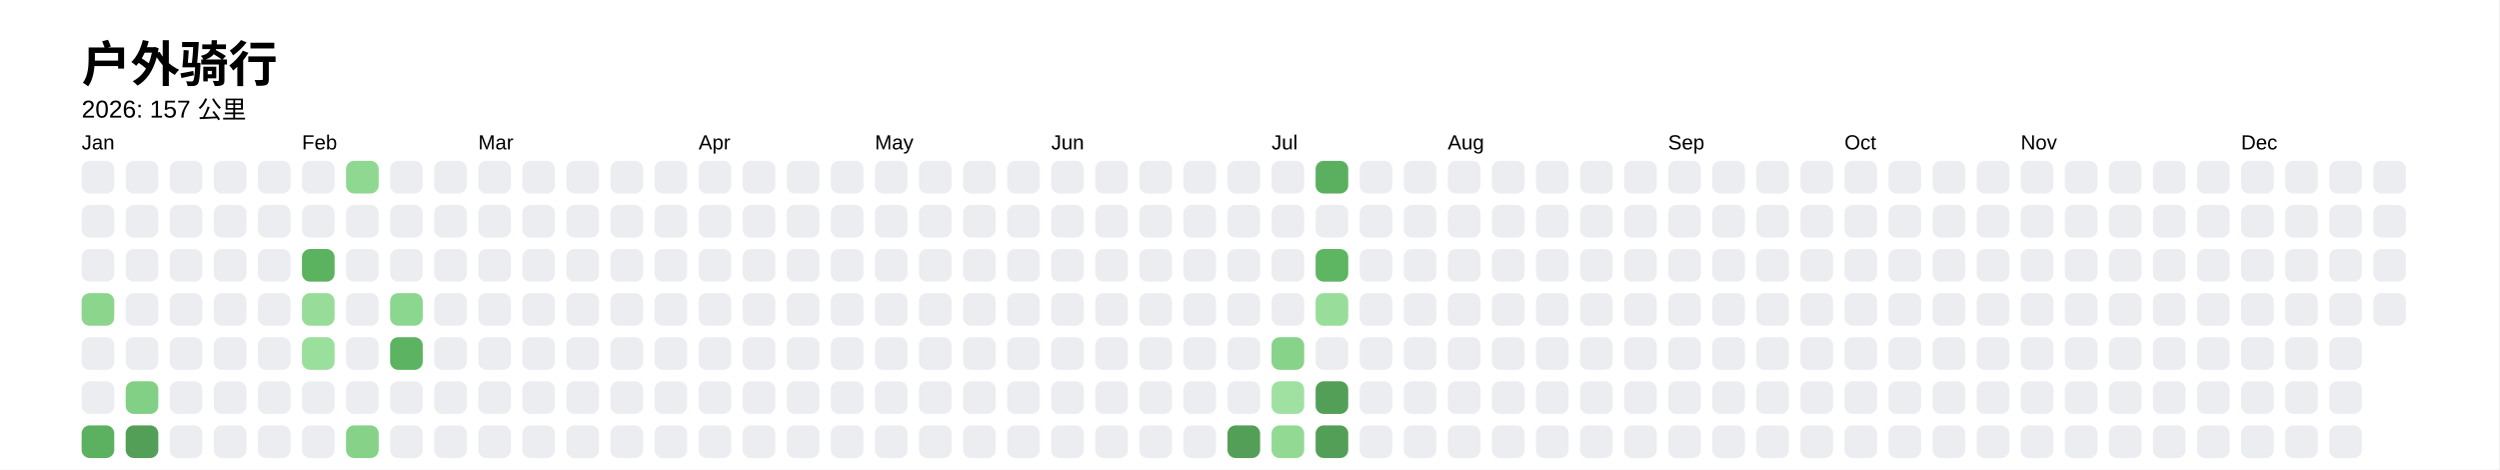
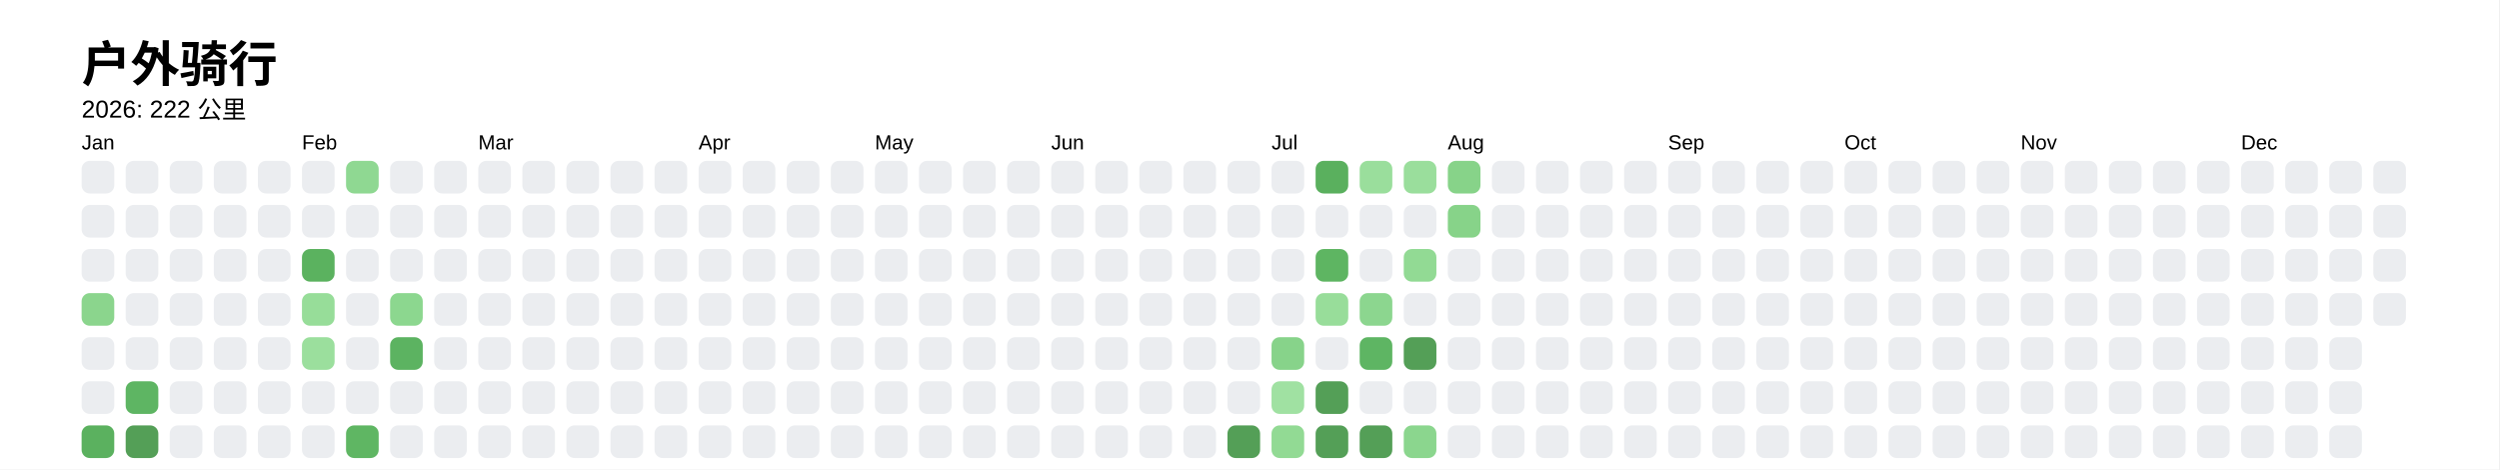
<svg xmlns="http://www.w3.org/2000/svg" baseProfile="full" height="57.5mm" version="1.1" viewBox="0,0,306.2,57.5" width="306.2mm">
  <defs />
  <rect fill="#FFFFFF" height="57.5" width="306.2" x="0" y="0" />
  <text fill="#000000" style="font-size:6px; font-family:Arial; font-weight:bold;" x="10" y="10">户外骑行</text>
-   <text fill="#000000" style="font-size:3px; font-family:Arial;" x="10" y="14.4">2026: 157 公里</text>
+   <text fill="#000000" style="font-size:3px; font-family:Arial;" x="10" y="14.4">2026: 222 公里</text>
  <text fill="#000000" style="font-size:2.5px; font-family:Arial" x="10" y="18.3">Jan</text>
  <rect fill="#EBEDF0" height="4" rx="1" ry="1" width="4" x="10" y="19.7" />
  <rect fill="#EBEDF0" height="4" rx="1" ry="1" width="4" x="10" y="25.1" />
  <rect fill="#EBEDF0" height="4" rx="1" ry="1" width="4" x="10" y="30.5" />
  <rect fill="#8bd58d" height="4" rx="1" ry="1" width="4" x="10" y="35.9" />
  <rect fill="#EBEDF0" height="4" rx="1" ry="1" width="4" x="10" y="41.3" />
  <rect fill="#EBEDF0" height="4" rx="1" ry="1" width="4" x="10" y="46.7" />
  <rect fill="#5bb15f" height="4" rx="1" ry="1" width="4" x="10" y="52.1" />
  <rect fill="#EBEDF0" height="4" rx="1" ry="1" width="4" x="15.4" y="19.7" />
  <rect fill="#EBEDF0" height="4" rx="1" ry="1" width="4" x="15.4" y="25.1" />
  <rect fill="#EBEDF0" height="4" rx="1" ry="1" width="4" x="15.4" y="30.5" />
  <rect fill="#EBEDF0" height="4" rx="1" ry="1" width="4" x="15.4" y="35.9" />
  <rect fill="#EBEDF0" height="4" rx="1" ry="1" width="4" x="15.4" y="41.3" />
-   <rect fill="#82d085" height="4" rx="1" ry="1" width="4" x="15.4" y="46.7" />
+   <rect fill="#5eb563" height="4" rx="1" ry="1" width="4" x="15.4" y="46.7" />
  <rect fill="#549F57" height="4" rx="1" ry="1" width="4" x="15.4" y="52.1" />
  <rect fill="#EBEDF0" height="4" rx="1" ry="1" width="4" x="20.8" y="19.7" />
  <rect fill="#EBEDF0" height="4" rx="1" ry="1" width="4" x="20.8" y="25.1" />
  <rect fill="#EBEDF0" height="4" rx="1" ry="1" width="4" x="20.8" y="30.5" />
  <rect fill="#EBEDF0" height="4" rx="1" ry="1" width="4" x="20.8" y="35.9" />
  <rect fill="#EBEDF0" height="4" rx="1" ry="1" width="4" x="20.8" y="41.3" />
  <rect fill="#EBEDF0" height="4" rx="1" ry="1" width="4" x="20.8" y="46.7" />
  <rect fill="#EBEDF0" height="4" rx="1" ry="1" width="4" x="20.8" y="52.1" />
  <rect fill="#EBEDF0" height="4" rx="1" ry="1" width="4" x="26.2" y="19.7" />
  <rect fill="#EBEDF0" height="4" rx="1" ry="1" width="4" x="26.2" y="25.1" />
  <rect fill="#EBEDF0" height="4" rx="1" ry="1" width="4" x="26.2" y="30.5" />
  <rect fill="#EBEDF0" height="4" rx="1" ry="1" width="4" x="26.2" y="35.9" />
  <rect fill="#EBEDF0" height="4" rx="1" ry="1" width="4" x="26.2" y="41.3" />
  <rect fill="#EBEDF0" height="4" rx="1" ry="1" width="4" x="26.2" y="46.7" />
  <rect fill="#EBEDF0" height="4" rx="1" ry="1" width="4" x="26.2" y="52.1" />
  <rect fill="#EBEDF0" height="4" rx="1" ry="1" width="4" x="31.6" y="19.7" />
  <rect fill="#EBEDF0" height="4" rx="1" ry="1" width="4" x="31.6" y="25.1" />
  <rect fill="#EBEDF0" height="4" rx="1" ry="1" width="4" x="31.6" y="30.5" />
  <rect fill="#EBEDF0" height="4" rx="1" ry="1" width="4" x="31.6" y="35.9" />
  <rect fill="#EBEDF0" height="4" rx="1" ry="1" width="4" x="31.6" y="41.3" />
  <rect fill="#EBEDF0" height="4" rx="1" ry="1" width="4" x="31.6" y="46.7" />
  <rect fill="#EBEDF0" height="4" rx="1" ry="1" width="4" x="31.6" y="52.1" />
  <text fill="#000000" style="font-size:2.5px; font-family:Arial" x="37.0" y="18.3">Feb</text>
  <rect fill="#EBEDF0" height="4" rx="1" ry="1" width="4" x="37.0" y="19.7" />
  <rect fill="#EBEDF0" height="4" rx="1" ry="1" width="4" x="37.0" y="25.1" />
  <rect fill="#5bb25f" height="4" rx="1" ry="1" width="4" x="37.0" y="30.5" />
  <rect fill="#97dd99" height="4" rx="1" ry="1" width="4" x="37.0" y="35.9" />
  <rect fill="#9bdf9d" height="4" rx="1" ry="1" width="4" x="37.0" y="41.3" />
  <rect fill="#EBEDF0" height="4" rx="1" ry="1" width="4" x="37.0" y="46.7" />
  <rect fill="#EBEDF0" height="4" rx="1" ry="1" width="4" x="37.0" y="52.1" />
  <rect fill="#8fd892" height="4" rx="1" ry="1" width="4" x="42.4" y="19.7" />
  <rect fill="#EBEDF0" height="4" rx="1" ry="1" width="4" x="42.4" y="25.1" />
  <rect fill="#EBEDF0" height="4" rx="1" ry="1" width="4" x="42.4" y="30.5" />
  <rect fill="#EBEDF0" height="4" rx="1" ry="1" width="4" x="42.4" y="35.9" />
  <rect fill="#EBEDF0" height="4" rx="1" ry="1" width="4" x="42.4" y="41.3" />
  <rect fill="#EBEDF0" height="4" rx="1" ry="1" width="4" x="42.4" y="46.7" />
-   <rect fill="#85d288" height="4" rx="1" ry="1" width="4" x="42.4" y="52.1" />
+   <rect fill="#5fb663" height="4" rx="1" ry="1" width="4" x="42.4" y="52.1" />
  <rect fill="#EBEDF0" height="4" rx="1" ry="1" width="4" x="47.8" y="19.7" />
  <rect fill="#EBEDF0" height="4" rx="1" ry="1" width="4" x="47.8" y="25.1" />
  <rect fill="#EBEDF0" height="4" rx="1" ry="1" width="4" x="47.8" y="30.5" />
  <rect fill="#8cd78f" height="4" rx="1" ry="1" width="4" x="47.8" y="35.9" />
  <rect fill="#5cb361" height="4" rx="1" ry="1" width="4" x="47.8" y="41.3" />
  <rect fill="#EBEDF0" height="4" rx="1" ry="1" width="4" x="47.8" y="46.7" />
  <rect fill="#EBEDF0" height="4" rx="1" ry="1" width="4" x="47.8" y="52.1" />
  <rect fill="#EBEDF0" height="4" rx="1" ry="1" width="4" x="53.2" y="19.7" />
  <rect fill="#EBEDF0" height="4" rx="1" ry="1" width="4" x="53.2" y="25.1" />
  <rect fill="#EBEDF0" height="4" rx="1" ry="1" width="4" x="53.2" y="30.5" />
  <rect fill="#EBEDF0" height="4" rx="1" ry="1" width="4" x="53.2" y="35.9" />
  <rect fill="#EBEDF0" height="4" rx="1" ry="1" width="4" x="53.2" y="41.3" />
  <rect fill="#EBEDF0" height="4" rx="1" ry="1" width="4" x="53.2" y="46.7" />
  <rect fill="#EBEDF0" height="4" rx="1" ry="1" width="4" x="53.2" y="52.1" />
  <text fill="#000000" style="font-size:2.5px; font-family:Arial" x="58.6" y="18.3">Mar</text>
  <rect fill="#EBEDF0" height="4" rx="1" ry="1" width="4" x="58.6" y="19.7" />
  <rect fill="#EBEDF0" height="4" rx="1" ry="1" width="4" x="58.6" y="25.1" />
  <rect fill="#EBEDF0" height="4" rx="1" ry="1" width="4" x="58.6" y="30.5" />
  <rect fill="#EBEDF0" height="4" rx="1" ry="1" width="4" x="58.6" y="35.9" />
  <rect fill="#EBEDF0" height="4" rx="1" ry="1" width="4" x="58.6" y="41.3" />
  <rect fill="#EBEDF0" height="4" rx="1" ry="1" width="4" x="58.6" y="46.7" />
  <rect fill="#EBEDF0" height="4" rx="1" ry="1" width="4" x="58.6" y="52.1" />
  <rect fill="#EBEDF0" height="4" rx="1" ry="1" width="4" x="64" y="19.7" />
  <rect fill="#EBEDF0" height="4" rx="1" ry="1" width="4" x="64" y="25.1" />
  <rect fill="#EBEDF0" height="4" rx="1" ry="1" width="4" x="64" y="30.5" />
  <rect fill="#EBEDF0" height="4" rx="1" ry="1" width="4" x="64" y="35.9" />
  <rect fill="#EBEDF0" height="4" rx="1" ry="1" width="4" x="64" y="41.3" />
  <rect fill="#EBEDF0" height="4" rx="1" ry="1" width="4" x="64" y="46.7" />
  <rect fill="#EBEDF0" height="4" rx="1" ry="1" width="4" x="64" y="52.1" />
  <rect fill="#EBEDF0" height="4" rx="1" ry="1" width="4" x="69.4" y="19.7" />
  <rect fill="#EBEDF0" height="4" rx="1" ry="1" width="4" x="69.4" y="25.1" />
  <rect fill="#EBEDF0" height="4" rx="1" ry="1" width="4" x="69.4" y="30.5" />
  <rect fill="#EBEDF0" height="4" rx="1" ry="1" width="4" x="69.4" y="35.9" />
  <rect fill="#EBEDF0" height="4" rx="1" ry="1" width="4" x="69.4" y="41.3" />
  <rect fill="#EBEDF0" height="4" rx="1" ry="1" width="4" x="69.4" y="46.7" />
  <rect fill="#EBEDF0" height="4" rx="1" ry="1" width="4" x="69.4" y="52.1" />
  <rect fill="#EBEDF0" height="4" rx="1" ry="1" width="4" x="74.8" y="19.7" />
  <rect fill="#EBEDF0" height="4" rx="1" ry="1" width="4" x="74.8" y="25.1" />
  <rect fill="#EBEDF0" height="4" rx="1" ry="1" width="4" x="74.8" y="30.5" />
  <rect fill="#EBEDF0" height="4" rx="1" ry="1" width="4" x="74.8" y="35.9" />
  <rect fill="#EBEDF0" height="4" rx="1" ry="1" width="4" x="74.8" y="41.3" />
  <rect fill="#EBEDF0" height="4" rx="1" ry="1" width="4" x="74.8" y="46.7" />
  <rect fill="#EBEDF0" height="4" rx="1" ry="1" width="4" x="74.8" y="52.1" />
  <rect fill="#EBEDF0" height="4" rx="1" ry="1" width="4" x="80.2" y="19.7" />
  <rect fill="#EBEDF0" height="4" rx="1" ry="1" width="4" x="80.2" y="25.1" />
  <rect fill="#EBEDF0" height="4" rx="1" ry="1" width="4" x="80.2" y="30.5" />
  <rect fill="#EBEDF0" height="4" rx="1" ry="1" width="4" x="80.2" y="35.9" />
  <rect fill="#EBEDF0" height="4" rx="1" ry="1" width="4" x="80.2" y="41.3" />
  <rect fill="#EBEDF0" height="4" rx="1" ry="1" width="4" x="80.2" y="46.7" />
  <rect fill="#EBEDF0" height="4" rx="1" ry="1" width="4" x="80.2" y="52.1" />
  <text fill="#000000" style="font-size:2.5px; font-family:Arial" x="85.6" y="18.3">Apr</text>
  <rect fill="#EBEDF0" height="4" rx="1" ry="1" width="4" x="85.6" y="19.7" />
  <rect fill="#EBEDF0" height="4" rx="1" ry="1" width="4" x="85.6" y="25.1" />
  <rect fill="#EBEDF0" height="4" rx="1" ry="1" width="4" x="85.6" y="30.5" />
  <rect fill="#EBEDF0" height="4" rx="1" ry="1" width="4" x="85.6" y="35.9" />
  <rect fill="#EBEDF0" height="4" rx="1" ry="1" width="4" x="85.6" y="41.3" />
  <rect fill="#EBEDF0" height="4" rx="1" ry="1" width="4" x="85.6" y="46.7" />
  <rect fill="#EBEDF0" height="4" rx="1" ry="1" width="4" x="85.6" y="52.1" />
  <rect fill="#EBEDF0" height="4" rx="1" ry="1" width="4" x="91" y="19.7" />
  <rect fill="#EBEDF0" height="4" rx="1" ry="1" width="4" x="91" y="25.1" />
  <rect fill="#EBEDF0" height="4" rx="1" ry="1" width="4" x="91" y="30.5" />
  <rect fill="#EBEDF0" height="4" rx="1" ry="1" width="4" x="91" y="35.9" />
  <rect fill="#EBEDF0" height="4" rx="1" ry="1" width="4" x="91" y="41.3" />
  <rect fill="#EBEDF0" height="4" rx="1" ry="1" width="4" x="91" y="46.7" />
  <rect fill="#EBEDF0" height="4" rx="1" ry="1" width="4" x="91" y="52.1" />
  <rect fill="#EBEDF0" height="4" rx="1" ry="1" width="4" x="96.4" y="19.7" />
  <rect fill="#EBEDF0" height="4" rx="1" ry="1" width="4" x="96.4" y="25.1" />
  <rect fill="#EBEDF0" height="4" rx="1" ry="1" width="4" x="96.4" y="30.5" />
  <rect fill="#EBEDF0" height="4" rx="1" ry="1" width="4" x="96.4" y="35.9" />
  <rect fill="#EBEDF0" height="4" rx="1" ry="1" width="4" x="96.4" y="41.3" />
  <rect fill="#EBEDF0" height="4" rx="1" ry="1" width="4" x="96.4" y="46.7" />
  <rect fill="#EBEDF0" height="4" rx="1" ry="1" width="4" x="96.4" y="52.1" />
  <rect fill="#EBEDF0" height="4" rx="1" ry="1" width="4" x="101.8" y="19.7" />
  <rect fill="#EBEDF0" height="4" rx="1" ry="1" width="4" x="101.8" y="25.1" />
  <rect fill="#EBEDF0" height="4" rx="1" ry="1" width="4" x="101.8" y="30.5" />
  <rect fill="#EBEDF0" height="4" rx="1" ry="1" width="4" x="101.8" y="35.9" />
  <rect fill="#EBEDF0" height="4" rx="1" ry="1" width="4" x="101.8" y="41.3" />
  <rect fill="#EBEDF0" height="4" rx="1" ry="1" width="4" x="101.8" y="46.7" />
  <rect fill="#EBEDF0" height="4" rx="1" ry="1" width="4" x="101.8" y="52.1" />
  <text fill="#000000" style="font-size:2.5px; font-family:Arial" x="107.2" y="18.3">May</text>
  <rect fill="#EBEDF0" height="4" rx="1" ry="1" width="4" x="107.2" y="19.7" />
  <rect fill="#EBEDF0" height="4" rx="1" ry="1" width="4" x="107.2" y="25.1" />
  <rect fill="#EBEDF0" height="4" rx="1" ry="1" width="4" x="107.2" y="30.5" />
  <rect fill="#EBEDF0" height="4" rx="1" ry="1" width="4" x="107.2" y="35.9" />
  <rect fill="#EBEDF0" height="4" rx="1" ry="1" width="4" x="107.2" y="41.3" />
  <rect fill="#EBEDF0" height="4" rx="1" ry="1" width="4" x="107.2" y="46.7" />
  <rect fill="#EBEDF0" height="4" rx="1" ry="1" width="4" x="107.2" y="52.1" />
  <rect fill="#EBEDF0" height="4" rx="1" ry="1" width="4" x="112.6" y="19.7" />
  <rect fill="#EBEDF0" height="4" rx="1" ry="1" width="4" x="112.6" y="25.1" />
  <rect fill="#EBEDF0" height="4" rx="1" ry="1" width="4" x="112.6" y="30.5" />
  <rect fill="#EBEDF0" height="4" rx="1" ry="1" width="4" x="112.6" y="35.9" />
  <rect fill="#EBEDF0" height="4" rx="1" ry="1" width="4" x="112.6" y="41.3" />
  <rect fill="#EBEDF0" height="4" rx="1" ry="1" width="4" x="112.6" y="46.7" />
  <rect fill="#EBEDF0" height="4" rx="1" ry="1" width="4" x="112.6" y="52.1" />
  <rect fill="#EBEDF0" height="4" rx="1" ry="1" width="4" x="118" y="19.7" />
  <rect fill="#EBEDF0" height="4" rx="1" ry="1" width="4" x="118" y="25.1" />
  <rect fill="#EBEDF0" height="4" rx="1" ry="1" width="4" x="118" y="30.5" />
  <rect fill="#EBEDF0" height="4" rx="1" ry="1" width="4" x="118" y="35.9" />
  <rect fill="#EBEDF0" height="4" rx="1" ry="1" width="4" x="118" y="41.3" />
  <rect fill="#EBEDF0" height="4" rx="1" ry="1" width="4" x="118" y="46.7" />
  <rect fill="#EBEDF0" height="4" rx="1" ry="1" width="4" x="118" y="52.1" />
  <rect fill="#EBEDF0" height="4" rx="1" ry="1" width="4" x="123.4" y="19.7" />
  <rect fill="#EBEDF0" height="4" rx="1" ry="1" width="4" x="123.4" y="25.1" />
  <rect fill="#EBEDF0" height="4" rx="1" ry="1" width="4" x="123.4" y="30.5" />
  <rect fill="#EBEDF0" height="4" rx="1" ry="1" width="4" x="123.4" y="35.9" />
  <rect fill="#EBEDF0" height="4" rx="1" ry="1" width="4" x="123.4" y="41.3" />
  <rect fill="#EBEDF0" height="4" rx="1" ry="1" width="4" x="123.4" y="46.7" />
  <rect fill="#EBEDF0" height="4" rx="1" ry="1" width="4" x="123.4" y="52.1" />
  <text fill="#000000" style="font-size:2.5px; font-family:Arial" x="128.8" y="18.3">Jun</text>
  <rect fill="#EBEDF0" height="4" rx="1" ry="1" width="4" x="128.8" y="19.7" />
  <rect fill="#EBEDF0" height="4" rx="1" ry="1" width="4" x="128.8" y="25.1" />
  <rect fill="#EBEDF0" height="4" rx="1" ry="1" width="4" x="128.8" y="30.5" />
  <rect fill="#EBEDF0" height="4" rx="1" ry="1" width="4" x="128.8" y="35.9" />
  <rect fill="#EBEDF0" height="4" rx="1" ry="1" width="4" x="128.8" y="41.3" />
  <rect fill="#EBEDF0" height="4" rx="1" ry="1" width="4" x="128.8" y="46.7" />
  <rect fill="#EBEDF0" height="4" rx="1" ry="1" width="4" x="128.8" y="52.1" />
  <rect fill="#EBEDF0" height="4" rx="1" ry="1" width="4" x="134.2" y="19.7" />
  <rect fill="#EBEDF0" height="4" rx="1" ry="1" width="4" x="134.2" y="25.1" />
  <rect fill="#EBEDF0" height="4" rx="1" ry="1" width="4" x="134.2" y="30.5" />
  <rect fill="#EBEDF0" height="4" rx="1" ry="1" width="4" x="134.2" y="35.9" />
  <rect fill="#EBEDF0" height="4" rx="1" ry="1" width="4" x="134.2" y="41.3" />
  <rect fill="#EBEDF0" height="4" rx="1" ry="1" width="4" x="134.2" y="46.7" />
  <rect fill="#EBEDF0" height="4" rx="1" ry="1" width="4" x="134.2" y="52.1" />
  <rect fill="#EBEDF0" height="4" rx="1" ry="1" width="4" x="139.6" y="19.7" />
  <rect fill="#EBEDF0" height="4" rx="1" ry="1" width="4" x="139.6" y="25.1" />
  <rect fill="#EBEDF0" height="4" rx="1" ry="1" width="4" x="139.6" y="30.5" />
  <rect fill="#EBEDF0" height="4" rx="1" ry="1" width="4" x="139.6" y="35.9" />
  <rect fill="#EBEDF0" height="4" rx="1" ry="1" width="4" x="139.6" y="41.3" />
  <rect fill="#EBEDF0" height="4" rx="1" ry="1" width="4" x="139.6" y="46.7" />
  <rect fill="#EBEDF0" height="4" rx="1" ry="1" width="4" x="139.6" y="52.1" />
  <rect fill="#EBEDF0" height="4" rx="1" ry="1" width="4" x="145" y="19.7" />
  <rect fill="#EBEDF0" height="4" rx="1" ry="1" width="4" x="145" y="25.1" />
  <rect fill="#EBEDF0" height="4" rx="1" ry="1" width="4" x="145" y="30.5" />
  <rect fill="#EBEDF0" height="4" rx="1" ry="1" width="4" x="145" y="35.9" />
  <rect fill="#EBEDF0" height="4" rx="1" ry="1" width="4" x="145" y="41.3" />
  <rect fill="#EBEDF0" height="4" rx="1" ry="1" width="4" x="145" y="46.7" />
  <rect fill="#EBEDF0" height="4" rx="1" ry="1" width="4" x="145" y="52.1" />
  <rect fill="#EBEDF0" height="4" rx="1" ry="1" width="4" x="150.4" y="19.7" />
  <rect fill="#EBEDF0" height="4" rx="1" ry="1" width="4" x="150.4" y="25.1" />
  <rect fill="#EBEDF0" height="4" rx="1" ry="1" width="4" x="150.4" y="30.5" />
  <rect fill="#EBEDF0" height="4" rx="1" ry="1" width="4" x="150.4" y="35.9" />
  <rect fill="#EBEDF0" height="4" rx="1" ry="1" width="4" x="150.4" y="41.3" />
  <rect fill="#EBEDF0" height="4" rx="1" ry="1" width="4" x="150.4" y="46.7" />
  <rect fill="#549F57" height="4" rx="1" ry="1" width="4" x="150.4" y="52.1" />
  <text fill="#000000" style="font-size:2.5px; font-family:Arial" x="155.8" y="18.3">Jul</text>
  <rect fill="#EBEDF0" height="4" rx="1" ry="1" width="4" x="155.8" y="19.7" />
  <rect fill="#EBEDF0" height="4" rx="1" ry="1" width="4" x="155.8" y="25.1" />
  <rect fill="#EBEDF0" height="4" rx="1" ry="1" width="4" x="155.8" y="30.5" />
  <rect fill="#EBEDF0" height="4" rx="1" ry="1" width="4" x="155.8" y="35.9" />
  <rect fill="#87d38a" height="4" rx="1" ry="1" width="4" x="155.8" y="41.3" />
  <rect fill="#a0e1a2" height="4" rx="1" ry="1" width="4" x="155.8" y="46.7" />
  <rect fill="#92da94" height="4" rx="1" ry="1" width="4" x="155.8" y="52.1" />
  <rect fill="#5ab05e" height="4" rx="1" ry="1" width="4" x="161.2" y="19.7" />
  <rect fill="#EBEDF0" height="4" rx="1" ry="1" width="4" x="161.2" y="25.1" />
  <rect fill="#5eb562" height="4" rx="1" ry="1" width="4" x="161.2" y="30.5" />
  <rect fill="#98dd9a" height="4" rx="1" ry="1" width="4" x="161.2" y="35.9" />
  <rect fill="#EBEDF0" height="4" rx="1" ry="1" width="4" x="161.2" y="41.3" />
  <rect fill="#549F57" height="4" rx="1" ry="1" width="4" x="161.2" y="46.7" />
  <rect fill="#549F57" height="4" rx="1" ry="1" width="4" x="161.2" y="52.1" />
-   <rect fill="#EBEDF0" height="4" rx="1" ry="1" width="4" x="166.6" y="19.7" />
+   <rect fill="#9ade9c" height="4" rx="1" ry="1" width="4" x="166.6" y="19.7" />
  <rect fill="#EBEDF0" height="4" rx="1" ry="1" width="4" x="166.6" y="25.1" />
  <rect fill="#EBEDF0" height="4" rx="1" ry="1" width="4" x="166.6" y="30.5" />
-   <rect fill="#EBEDF0" height="4" rx="1" ry="1" width="4" x="166.6" y="35.9" />
-   <rect fill="#EBEDF0" height="4" rx="1" ry="1" width="4" x="166.6" y="41.3" />
+   <rect fill="#8cd68f" height="4" rx="1" ry="1" width="4" x="166.6" y="35.9" />
+   <rect fill="#5eb563" height="4" rx="1" ry="1" width="4" x="166.6" y="41.3" />
  <rect fill="#EBEDF0" height="4" rx="1" ry="1" width="4" x="166.6" y="46.7" />
-   <rect fill="#EBEDF0" height="4" rx="1" ry="1" width="4" x="166.6" y="52.1" />
-   <rect fill="#EBEDF0" height="4" rx="1" ry="1" width="4" x="172" y="19.7" />
+   <rect fill="#549F57" height="4" rx="1" ry="1" width="4" x="166.6" y="52.1" />
+   <rect fill="#9ade9c" height="4" rx="1" ry="1" width="4" x="172" y="19.7" />
  <rect fill="#EBEDF0" height="4" rx="1" ry="1" width="4" x="172" y="25.1" />
-   <rect fill="#EBEDF0" height="4" rx="1" ry="1" width="4" x="172" y="30.5" />
+   <rect fill="#92da94" height="4" rx="1" ry="1" width="4" x="172" y="30.5" />
  <rect fill="#EBEDF0" height="4" rx="1" ry="1" width="4" x="172" y="35.9" />
-   <rect fill="#EBEDF0" height="4" rx="1" ry="1" width="4" x="172" y="41.3" />
+   <rect fill="#549F57" height="4" rx="1" ry="1" width="4" x="172" y="41.3" />
  <rect fill="#EBEDF0" height="4" rx="1" ry="1" width="4" x="172" y="46.7" />
-   <rect fill="#EBEDF0" height="4" rx="1" ry="1" width="4" x="172" y="52.1" />
+   <rect fill="#8bd68e" height="4" rx="1" ry="1" width="4" x="172" y="52.1" />
  <text fill="#000000" style="font-size:2.5px; font-family:Arial" x="177.4" y="18.3">Aug</text>
-   <rect fill="#EBEDF0" height="4" rx="1" ry="1" width="4" x="177.4" y="19.7" />
-   <rect fill="#EBEDF0" height="4" rx="1" ry="1" width="4" x="177.4" y="25.1" />
+   <rect fill="#87d389" height="4" rx="1" ry="1" width="4" x="177.4" y="19.7" />
+   <rect fill="#87d389" height="4" rx="1" ry="1" width="4" x="177.4" y="25.1" />
  <rect fill="#EBEDF0" height="4" rx="1" ry="1" width="4" x="177.4" y="30.5" />
  <rect fill="#EBEDF0" height="4" rx="1" ry="1" width="4" x="177.4" y="35.9" />
  <rect fill="#EBEDF0" height="4" rx="1" ry="1" width="4" x="177.4" y="41.3" />
  <rect fill="#EBEDF0" height="4" rx="1" ry="1" width="4" x="177.4" y="46.7" />
  <rect fill="#EBEDF0" height="4" rx="1" ry="1" width="4" x="177.4" y="52.1" />
  <rect fill="#EBEDF0" height="4" rx="1" ry="1" width="4" x="182.8" y="19.7" />
  <rect fill="#EBEDF0" height="4" rx="1" ry="1" width="4" x="182.8" y="25.1" />
  <rect fill="#EBEDF0" height="4" rx="1" ry="1" width="4" x="182.8" y="30.5" />
  <rect fill="#EBEDF0" height="4" rx="1" ry="1" width="4" x="182.8" y="35.9" />
  <rect fill="#EBEDF0" height="4" rx="1" ry="1" width="4" x="182.8" y="41.3" />
  <rect fill="#EBEDF0" height="4" rx="1" ry="1" width="4" x="182.8" y="46.7" />
  <rect fill="#EBEDF0" height="4" rx="1" ry="1" width="4" x="182.8" y="52.1" />
  <rect fill="#EBEDF0" height="4" rx="1" ry="1" width="4" x="188.2" y="19.7" />
  <rect fill="#EBEDF0" height="4" rx="1" ry="1" width="4" x="188.2" y="25.1" />
  <rect fill="#EBEDF0" height="4" rx="1" ry="1" width="4" x="188.2" y="30.5" />
  <rect fill="#EBEDF0" height="4" rx="1" ry="1" width="4" x="188.2" y="35.9" />
  <rect fill="#EBEDF0" height="4" rx="1" ry="1" width="4" x="188.2" y="41.3" />
  <rect fill="#EBEDF0" height="4" rx="1" ry="1" width="4" x="188.2" y="46.7" />
  <rect fill="#EBEDF0" height="4" rx="1" ry="1" width="4" x="188.2" y="52.1" />
  <rect fill="#EBEDF0" height="4" rx="1" ry="1" width="4" x="193.6" y="19.7" />
  <rect fill="#EBEDF0" height="4" rx="1" ry="1" width="4" x="193.6" y="25.1" />
  <rect fill="#EBEDF0" height="4" rx="1" ry="1" width="4" x="193.6" y="30.5" />
  <rect fill="#EBEDF0" height="4" rx="1" ry="1" width="4" x="193.6" y="35.9" />
  <rect fill="#EBEDF0" height="4" rx="1" ry="1" width="4" x="193.6" y="41.3" />
  <rect fill="#EBEDF0" height="4" rx="1" ry="1" width="4" x="193.6" y="46.7" />
  <rect fill="#EBEDF0" height="4" rx="1" ry="1" width="4" x="193.6" y="52.1" />
  <rect fill="#EBEDF0" height="4" rx="1" ry="1" width="4" x="199" y="19.7" />
  <rect fill="#EBEDF0" height="4" rx="1" ry="1" width="4" x="199" y="25.1" />
  <rect fill="#EBEDF0" height="4" rx="1" ry="1" width="4" x="199" y="30.5" />
  <rect fill="#EBEDF0" height="4" rx="1" ry="1" width="4" x="199" y="35.9" />
  <rect fill="#EBEDF0" height="4" rx="1" ry="1" width="4" x="199" y="41.3" />
  <rect fill="#EBEDF0" height="4" rx="1" ry="1" width="4" x="199" y="46.7" />
  <rect fill="#EBEDF0" height="4" rx="1" ry="1" width="4" x="199" y="52.1" />
  <text fill="#000000" style="font-size:2.5px; font-family:Arial" x="204.4" y="18.3">Sep</text>
  <rect fill="#EBEDF0" height="4" rx="1" ry="1" width="4" x="204.4" y="19.7" />
  <rect fill="#EBEDF0" height="4" rx="1" ry="1" width="4" x="204.4" y="25.1" />
  <rect fill="#EBEDF0" height="4" rx="1" ry="1" width="4" x="204.4" y="30.5" />
  <rect fill="#EBEDF0" height="4" rx="1" ry="1" width="4" x="204.4" y="35.9" />
  <rect fill="#EBEDF0" height="4" rx="1" ry="1" width="4" x="204.4" y="41.3" />
  <rect fill="#EBEDF0" height="4" rx="1" ry="1" width="4" x="204.4" y="46.7" />
  <rect fill="#EBEDF0" height="4" rx="1" ry="1" width="4" x="204.4" y="52.1" />
  <rect fill="#EBEDF0" height="4" rx="1" ry="1" width="4" x="209.8" y="19.7" />
  <rect fill="#EBEDF0" height="4" rx="1" ry="1" width="4" x="209.8" y="25.1" />
  <rect fill="#EBEDF0" height="4" rx="1" ry="1" width="4" x="209.8" y="30.5" />
  <rect fill="#EBEDF0" height="4" rx="1" ry="1" width="4" x="209.8" y="35.9" />
  <rect fill="#EBEDF0" height="4" rx="1" ry="1" width="4" x="209.8" y="41.3" />
  <rect fill="#EBEDF0" height="4" rx="1" ry="1" width="4" x="209.8" y="46.7" />
  <rect fill="#EBEDF0" height="4" rx="1" ry="1" width="4" x="209.8" y="52.1" />
  <rect fill="#EBEDF0" height="4" rx="1" ry="1" width="4" x="215.2" y="19.7" />
  <rect fill="#EBEDF0" height="4" rx="1" ry="1" width="4" x="215.2" y="25.1" />
  <rect fill="#EBEDF0" height="4" rx="1" ry="1" width="4" x="215.2" y="30.5" />
  <rect fill="#EBEDF0" height="4" rx="1" ry="1" width="4" x="215.2" y="35.9" />
  <rect fill="#EBEDF0" height="4" rx="1" ry="1" width="4" x="215.2" y="41.3" />
  <rect fill="#EBEDF0" height="4" rx="1" ry="1" width="4" x="215.2" y="46.7" />
  <rect fill="#EBEDF0" height="4" rx="1" ry="1" width="4" x="215.2" y="52.1" />
  <rect fill="#EBEDF0" height="4" rx="1" ry="1" width="4" x="220.6" y="19.7" />
  <rect fill="#EBEDF0" height="4" rx="1" ry="1" width="4" x="220.6" y="25.1" />
  <rect fill="#EBEDF0" height="4" rx="1" ry="1" width="4" x="220.6" y="30.5" />
  <rect fill="#EBEDF0" height="4" rx="1" ry="1" width="4" x="220.6" y="35.9" />
  <rect fill="#EBEDF0" height="4" rx="1" ry="1" width="4" x="220.6" y="41.3" />
  <rect fill="#EBEDF0" height="4" rx="1" ry="1" width="4" x="220.6" y="46.7" />
  <rect fill="#EBEDF0" height="4" rx="1" ry="1" width="4" x="220.6" y="52.1" />
  <text fill="#000000" style="font-size:2.5px; font-family:Arial" x="226" y="18.3">Oct</text>
  <rect fill="#EBEDF0" height="4" rx="1" ry="1" width="4" x="226" y="19.7" />
  <rect fill="#EBEDF0" height="4" rx="1" ry="1" width="4" x="226" y="25.1" />
  <rect fill="#EBEDF0" height="4" rx="1" ry="1" width="4" x="226" y="30.5" />
  <rect fill="#EBEDF0" height="4" rx="1" ry="1" width="4" x="226" y="35.9" />
  <rect fill="#EBEDF0" height="4" rx="1" ry="1" width="4" x="226" y="41.3" />
  <rect fill="#EBEDF0" height="4" rx="1" ry="1" width="4" x="226" y="46.7" />
  <rect fill="#EBEDF0" height="4" rx="1" ry="1" width="4" x="226" y="52.1" />
  <rect fill="#EBEDF0" height="4" rx="1" ry="1" width="4" x="231.4" y="19.7" />
  <rect fill="#EBEDF0" height="4" rx="1" ry="1" width="4" x="231.4" y="25.1" />
  <rect fill="#EBEDF0" height="4" rx="1" ry="1" width="4" x="231.4" y="30.5" />
  <rect fill="#EBEDF0" height="4" rx="1" ry="1" width="4" x="231.4" y="35.9" />
  <rect fill="#EBEDF0" height="4" rx="1" ry="1" width="4" x="231.4" y="41.3" />
  <rect fill="#EBEDF0" height="4" rx="1" ry="1" width="4" x="231.4" y="46.7" />
  <rect fill="#EBEDF0" height="4" rx="1" ry="1" width="4" x="231.4" y="52.1" />
  <rect fill="#EBEDF0" height="4" rx="1" ry="1" width="4" x="236.8" y="19.7" />
  <rect fill="#EBEDF0" height="4" rx="1" ry="1" width="4" x="236.8" y="25.1" />
  <rect fill="#EBEDF0" height="4" rx="1" ry="1" width="4" x="236.8" y="30.5" />
  <rect fill="#EBEDF0" height="4" rx="1" ry="1" width="4" x="236.8" y="35.9" />
  <rect fill="#EBEDF0" height="4" rx="1" ry="1" width="4" x="236.8" y="41.3" />
  <rect fill="#EBEDF0" height="4" rx="1" ry="1" width="4" x="236.8" y="46.7" />
  <rect fill="#EBEDF0" height="4" rx="1" ry="1" width="4" x="236.8" y="52.1" />
  <rect fill="#EBEDF0" height="4" rx="1" ry="1" width="4" x="242.2" y="19.7" />
  <rect fill="#EBEDF0" height="4" rx="1" ry="1" width="4" x="242.2" y="25.1" />
  <rect fill="#EBEDF0" height="4" rx="1" ry="1" width="4" x="242.2" y="30.5" />
  <rect fill="#EBEDF0" height="4" rx="1" ry="1" width="4" x="242.2" y="35.9" />
  <rect fill="#EBEDF0" height="4" rx="1" ry="1" width="4" x="242.2" y="41.3" />
  <rect fill="#EBEDF0" height="4" rx="1" ry="1" width="4" x="242.2" y="46.7" />
  <rect fill="#EBEDF0" height="4" rx="1" ry="1" width="4" x="242.2" y="52.1" />
  <text fill="#000000" style="font-size:2.5px; font-family:Arial" x="247.6" y="18.3">Nov</text>
  <rect fill="#EBEDF0" height="4" rx="1" ry="1" width="4" x="247.6" y="19.7" />
  <rect fill="#EBEDF0" height="4" rx="1" ry="1" width="4" x="247.6" y="25.1" />
  <rect fill="#EBEDF0" height="4" rx="1" ry="1" width="4" x="247.6" y="30.5" />
  <rect fill="#EBEDF0" height="4" rx="1" ry="1" width="4" x="247.6" y="35.9" />
  <rect fill="#EBEDF0" height="4" rx="1" ry="1" width="4" x="247.6" y="41.3" />
  <rect fill="#EBEDF0" height="4" rx="1" ry="1" width="4" x="247.6" y="46.7" />
  <rect fill="#EBEDF0" height="4" rx="1" ry="1" width="4" x="247.6" y="52.1" />
  <rect fill="#EBEDF0" height="4" rx="1" ry="1" width="4" x="253" y="19.7" />
  <rect fill="#EBEDF0" height="4" rx="1" ry="1" width="4" x="253" y="25.1" />
  <rect fill="#EBEDF0" height="4" rx="1" ry="1" width="4" x="253" y="30.5" />
  <rect fill="#EBEDF0" height="4" rx="1" ry="1" width="4" x="253" y="35.9" />
  <rect fill="#EBEDF0" height="4" rx="1" ry="1" width="4" x="253" y="41.3" />
  <rect fill="#EBEDF0" height="4" rx="1" ry="1" width="4" x="253" y="46.7" />
  <rect fill="#EBEDF0" height="4" rx="1" ry="1" width="4" x="253" y="52.1" />
  <rect fill="#EBEDF0" height="4" rx="1" ry="1" width="4" x="258.4" y="19.7" />
  <rect fill="#EBEDF0" height="4" rx="1" ry="1" width="4" x="258.4" y="25.1" />
  <rect fill="#EBEDF0" height="4" rx="1" ry="1" width="4" x="258.4" y="30.5" />
  <rect fill="#EBEDF0" height="4" rx="1" ry="1" width="4" x="258.4" y="35.9" />
  <rect fill="#EBEDF0" height="4" rx="1" ry="1" width="4" x="258.4" y="41.3" />
  <rect fill="#EBEDF0" height="4" rx="1" ry="1" width="4" x="258.4" y="46.7" />
  <rect fill="#EBEDF0" height="4" rx="1" ry="1" width="4" x="258.4" y="52.1" />
  <rect fill="#EBEDF0" height="4" rx="1" ry="1" width="4" x="263.8" y="19.7" />
  <rect fill="#EBEDF0" height="4" rx="1" ry="1" width="4" x="263.8" y="25.1" />
  <rect fill="#EBEDF0" height="4" rx="1" ry="1" width="4" x="263.8" y="30.5" />
  <rect fill="#EBEDF0" height="4" rx="1" ry="1" width="4" x="263.8" y="35.9" />
  <rect fill="#EBEDF0" height="4" rx="1" ry="1" width="4" x="263.8" y="41.3" />
  <rect fill="#EBEDF0" height="4" rx="1" ry="1" width="4" x="263.8" y="46.7" />
  <rect fill="#EBEDF0" height="4" rx="1" ry="1" width="4" x="263.8" y="52.1" />
  <rect fill="#EBEDF0" height="4" rx="1" ry="1" width="4" x="269.2" y="19.7" />
  <rect fill="#EBEDF0" height="4" rx="1" ry="1" width="4" x="269.2" y="25.1" />
  <rect fill="#EBEDF0" height="4" rx="1" ry="1" width="4" x="269.2" y="30.5" />
  <rect fill="#EBEDF0" height="4" rx="1" ry="1" width="4" x="269.2" y="35.9" />
  <rect fill="#EBEDF0" height="4" rx="1" ry="1" width="4" x="269.2" y="41.3" />
  <rect fill="#EBEDF0" height="4" rx="1" ry="1" width="4" x="269.2" y="46.7" />
  <rect fill="#EBEDF0" height="4" rx="1" ry="1" width="4" x="269.2" y="52.1" />
  <text fill="#000000" style="font-size:2.5px; font-family:Arial" x="274.6" y="18.3">Dec</text>
  <rect fill="#EBEDF0" height="4" rx="1" ry="1" width="4" x="274.6" y="19.7" />
  <rect fill="#EBEDF0" height="4" rx="1" ry="1" width="4" x="274.6" y="25.1" />
  <rect fill="#EBEDF0" height="4" rx="1" ry="1" width="4" x="274.6" y="30.5" />
  <rect fill="#EBEDF0" height="4" rx="1" ry="1" width="4" x="274.6" y="35.9" />
  <rect fill="#EBEDF0" height="4" rx="1" ry="1" width="4" x="274.6" y="41.3" />
  <rect fill="#EBEDF0" height="4" rx="1" ry="1" width="4" x="274.6" y="46.7" />
  <rect fill="#EBEDF0" height="4" rx="1" ry="1" width="4" x="274.6" y="52.1" />
  <rect fill="#EBEDF0" height="4" rx="1" ry="1" width="4" x="280" y="19.7" />
  <rect fill="#EBEDF0" height="4" rx="1" ry="1" width="4" x="280" y="25.1" />
  <rect fill="#EBEDF0" height="4" rx="1" ry="1" width="4" x="280" y="30.5" />
  <rect fill="#EBEDF0" height="4" rx="1" ry="1" width="4" x="280" y="35.9" />
  <rect fill="#EBEDF0" height="4" rx="1" ry="1" width="4" x="280" y="41.3" />
  <rect fill="#EBEDF0" height="4" rx="1" ry="1" width="4" x="280" y="46.7" />
  <rect fill="#EBEDF0" height="4" rx="1" ry="1" width="4" x="280" y="52.1" />
  <rect fill="#EBEDF0" height="4" rx="1" ry="1" width="4" x="285.4" y="19.7" />
  <rect fill="#EBEDF0" height="4" rx="1" ry="1" width="4" x="285.4" y="25.1" />
  <rect fill="#EBEDF0" height="4" rx="1" ry="1" width="4" x="285.4" y="30.5" />
  <rect fill="#EBEDF0" height="4" rx="1" ry="1" width="4" x="285.4" y="35.9" />
  <rect fill="#EBEDF0" height="4" rx="1" ry="1" width="4" x="285.4" y="41.3" />
  <rect fill="#EBEDF0" height="4" rx="1" ry="1" width="4" x="285.4" y="46.7" />
  <rect fill="#EBEDF0" height="4" rx="1" ry="1" width="4" x="285.4" y="52.1" />
  <rect fill="#EBEDF0" height="4" rx="1" ry="1" width="4" x="290.8" y="19.7" />
  <rect fill="#EBEDF0" height="4" rx="1" ry="1" width="4" x="290.8" y="25.1" />
  <rect fill="#EBEDF0" height="4" rx="1" ry="1" width="4" x="290.8" y="30.5" />
  <rect fill="#EBEDF0" height="4" rx="1" ry="1" width="4" x="290.8" y="35.9" />
</svg>
